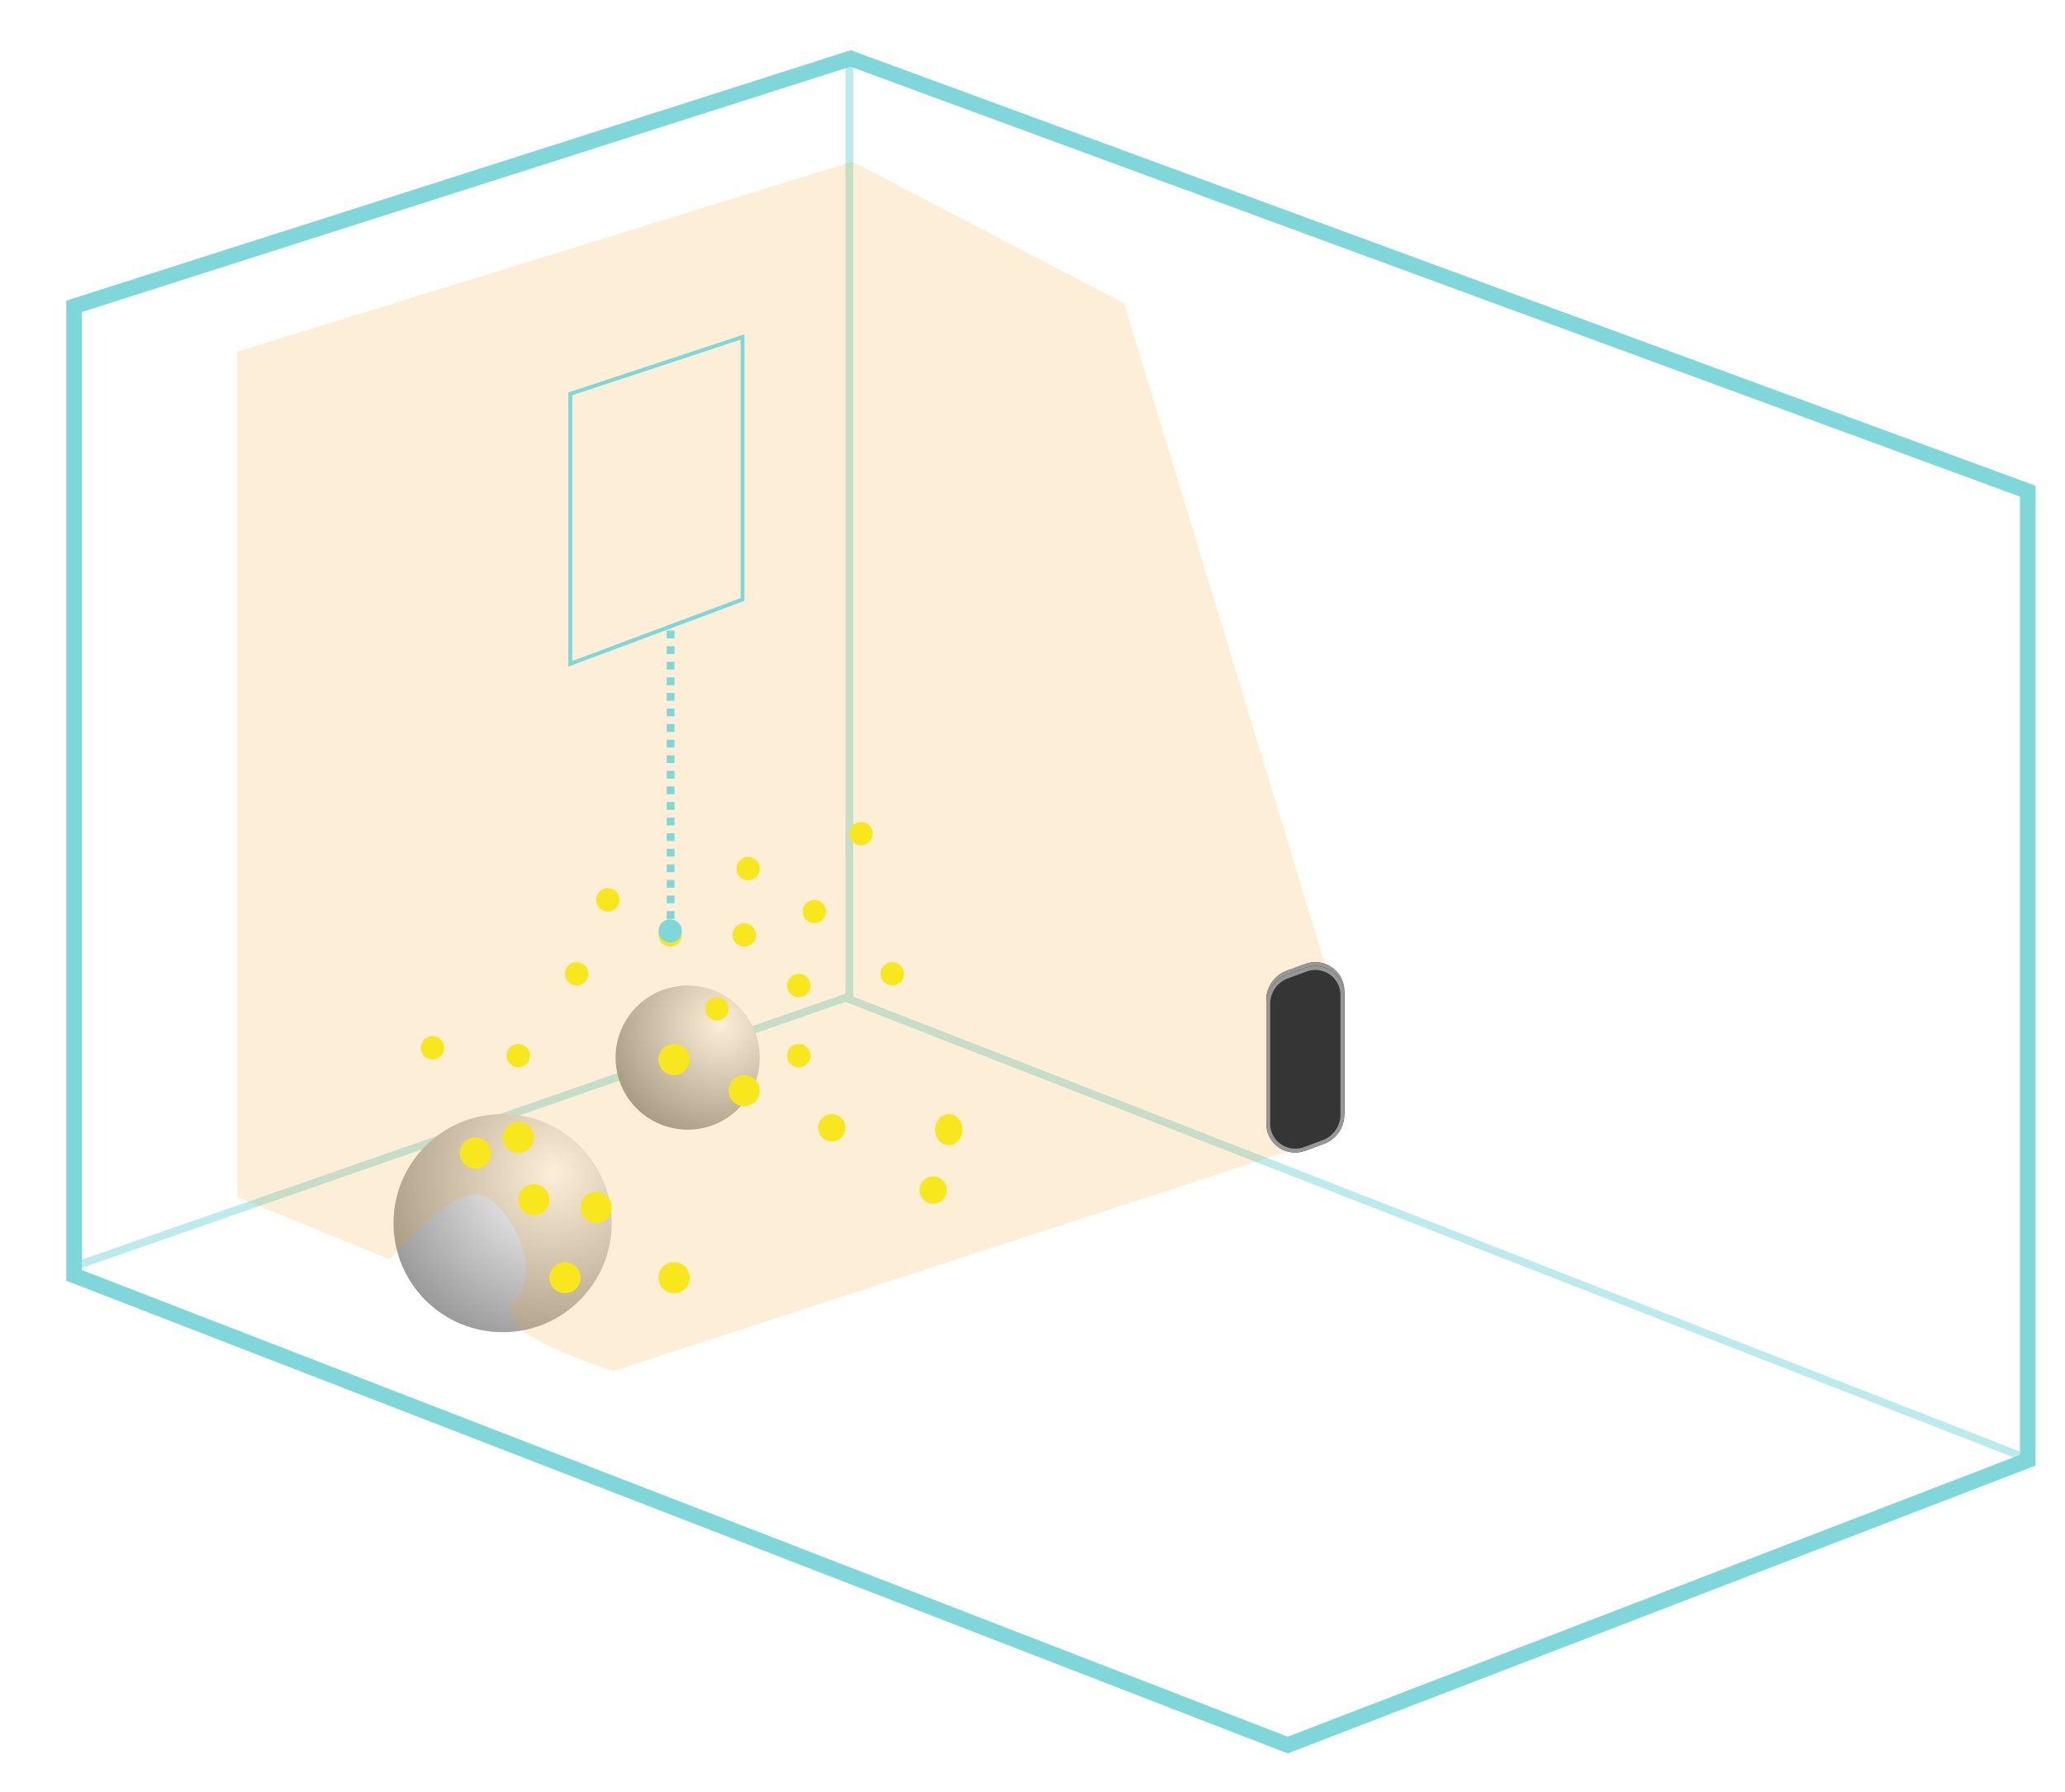
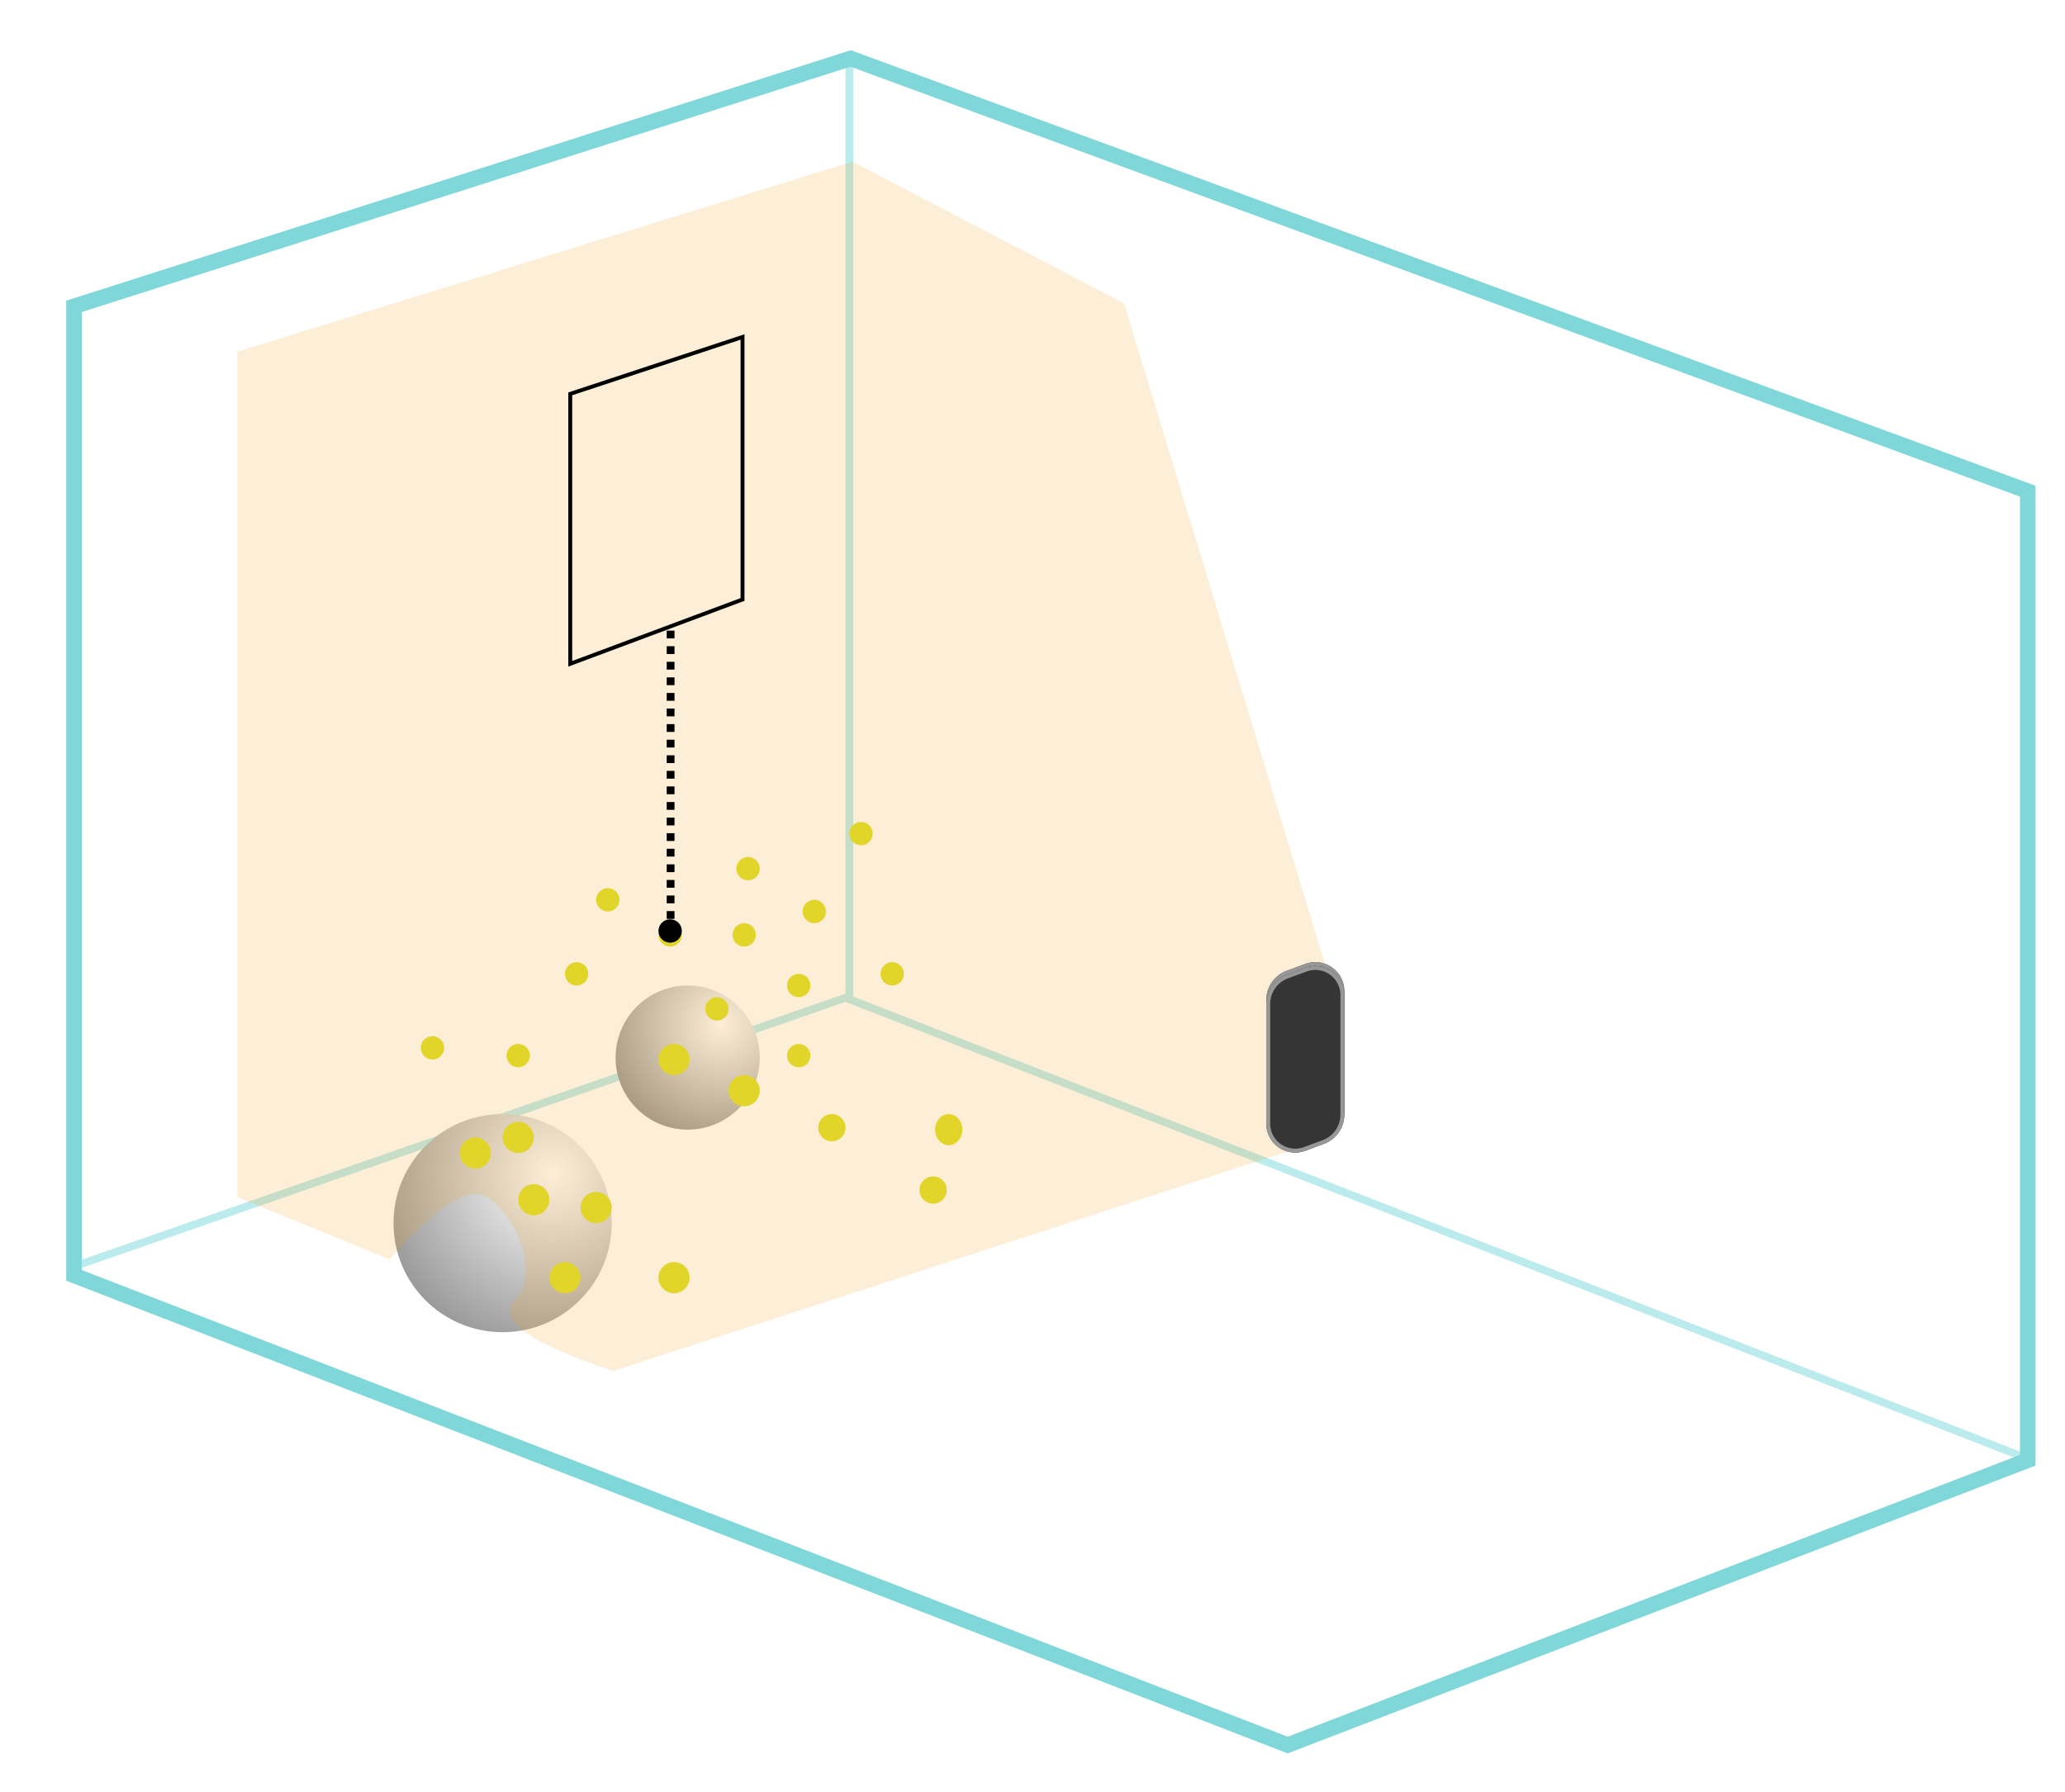
<svg xmlns="http://www.w3.org/2000/svg" xmlns:xlink="http://www.w3.org/1999/xlink" width="530px" height="460px" viewBox="0 0 530 460" version="1.1">
  <defs>
    <radialGradient cx="73.221%" cy="27.169%" fx="73.221%" fy="27.169%" r="207.876%" id="radialGradient-1">
      <stop stop-color="#FFFFFF" offset="0%" />
      <stop stop-color="#000000" offset="100%" />
    </radialGradient>
    <path d="M5.24,2.215 L10.018,0.459 L10.018,0.459 C13.879,-0.96 18.159,1.02 19.578,4.881 C19.88,5.704 20.035,6.574 20.035,7.45 L20.035,38.143 L20.035,38.143 C20.035,41.488 17.954,44.479 14.818,45.643 L10.018,47.424 L10.018,47.424 C6.169,48.852 1.892,46.89 0.464,43.041 C0.157,42.214 8.98985986e-15,41.338 8.8817842e-15,40.456 C5.28025569e-15,32.011 2.64012785e-15,23.566 0,15.121 C1.84503416e-15,13.322 3.69006831e-15,11.523 5.53510247e-15,9.724 L7.10542736e-15,9.724 C9.6736429e-15,6.37 2.092,3.372 5.24,2.215 Z" id="path-2" />
    <path d="M5.24,3.215 L10.018,1.459 L10.018,1.459 C13.879,0.04 18.159,2.02 19.578,5.881 C19.88,6.704 20.035,7.574 20.035,8.45 L20.035,39.143 L20.035,39.143 C20.035,42.488 17.954,45.479 14.818,46.643 L10.018,48.424 L10.018,48.424 C6.169,49.852 1.892,47.89 0.464,44.041 C0.157,43.214 8.98985986e-15,42.338 8.8817842e-15,41.456 C5.28025569e-15,33.011 2.64012785e-15,24.566 0,16.121 C1.84503416e-15,14.322 3.69006831e-15,12.523 5.53510247e-15,10.724 L7.10542736e-15,10.724 C9.6736429e-15,7.37 2.092,4.372 5.24,3.215 Z" id="path-3" />
  </defs>
  <g id="Page-1" stroke="none" stroke-width="1" fill="none" fill-rule="evenodd">
    <g id="What-is-AR">
      <g id="0-4_room" transform="translate(18, 14)">
        <polyline id="Path-2" stroke="#BCEBED" stroke-width="2" transform="translate(250.9492, 301.207) scale(1, -1) translate(-250.9492, -301.207) " points="0 290.938 198.996 360.277 501.898 242.137" />
        <path d="M200,0.5 L200,242.5" id="Path-3" stroke="#BCEBED" stroke-width="2" />
        <polygon id="Path" stroke="#80D7DA" stroke-width="4" points="1 64.645 200.32 1 502.441 112.098 502.441 360.867 312.496 433.988 1 313.414" />
      </g>
      <g id="0-4_balls" transform="translate(101, 253)" fill="url(#radialGradient-1)">
        <circle id="Oval" cx="28" cy="61" r="28" />
        <circle id="Oval-Copy" cx="75.5" cy="18.5" r="18.5" />
      </g>
      <g id="2-4_camera" transform="translate(60, 41)" fill-opacity="0.18" fill="#F5A623">
        <path d="M280.613,208.309 L228.488,36.859 L158.785,0.5 L0.895,49.281 L0.895,266.316 L39.996,282.289 C51.915,268.74 60.233,263.415 64.949,266.316 C72.023,270.668 79.098,285.668 72.023,292.891 C67.307,297.706 75.764,303.733 97.395,310.973 L273.246,253.719 L280.613,208.309 Z" id="Path-5" />
      </g>
-       <g id="3-4_features" transform="translate(108, 211)" fill="#F8E71C">
+       <g id="3-4_features" transform="translate(108, 211)" fill="#E2D52A">
        <circle id="Oval-2" cx="45" cy="99" r="4" />
        <circle id="Oval-2" cx="65" cy="61" r="4" />
        <circle id="Oval-2" cx="83" cy="69" r="4" />
        <circle id="Oval-2" cx="14" cy="85" r="4" />
        <circle id="Oval-2" cx="25" cy="81" r="4" />
        <circle id="Oval-2" cx="131.5" cy="94.5" r="3.5" />
        <ellipse id="Path" cx="135.5" cy="79" rx="3.5" ry="4" />
        <circle id="Oval-2" cx="29" cy="97" r="4" />
        <circle id="Oval-2" cx="97" cy="60" r="3" />
        <circle id="Oval-2" cx="105.5" cy="78.5" r="3.5" />
        <circle id="Oval-2" cx="65" cy="117" r="4" />
        <circle id="Oval-2" cx="113" cy="3" r="3" />
        <circle id="Oval-2" cx="101" cy="23" r="3" />
        <circle id="Oval-2-Copy" cx="84" cy="12" r="3" />
        <circle id="Oval-2-Copy-2" cx="76" cy="48" r="3" />
        <circle id="Oval-2-Copy-3" cx="64" cy="29" r="3" />
        <circle id="Oval-2-Copy-4" cx="40" cy="39" r="3" />
        <circle id="Oval-2-Copy-5" cx="48" cy="20" r="3" />
        <circle id="Oval-2-Copy-6" cx="83" cy="29" r="3" />
        <circle id="Oval-2-Copy-7" cx="25" cy="60" r="3" />
        <circle id="Oval-2-Copy-8" cx="3" cy="58" r="3" />
        <circle id="Oval-2" cx="121" cy="39" r="3" />
        <circle id="Oval-2" cx="97" cy="42" r="3" />
        <circle id="Oval-2" cx="37" cy="117" r="4" />
      </g>
      <g id="1-4_phone" transform="translate(325, 247)">
        <g id="Rectangle">
          <use fill="#3A3A3A" fill-rule="evenodd" xlink:href="#path-2" />
          <path stroke="#979797" stroke-width="1" d="M5.413,2.684 C2.461,3.769 0.5,6.579 0.5,9.724 L0.5,40.456 C0.5,41.279 0.647,42.096 0.933,42.867 C2.265,46.457 6.254,48.287 9.844,46.955 L14.644,45.174 C17.584,44.083 19.535,41.278 19.535,38.143 L19.535,7.45 C19.535,6.632 19.391,5.821 19.109,5.053 C17.785,1.452 13.792,-0.395 10.19,0.929 L5.413,2.684 Z" />
        </g>
        <g id="Rectangle">
          <use fill="#353535" fill-rule="evenodd" xlink:href="#path-3" />
          <path stroke="#979797" stroke-width="1" d="M5.413,3.684 C2.461,4.769 0.5,7.579 0.5,10.724 L0.5,41.456 C0.5,42.279 0.647,43.096 0.933,43.867 C2.265,47.457 6.254,49.287 9.844,47.955 L14.644,46.174 C17.584,45.083 19.535,42.278 19.535,39.143 L19.535,8.45 C19.535,7.632 19.391,6.821 19.109,6.053 C17.785,2.452 13.792,0.605 10.19,1.929 L5.413,3.684 Z" />
        </g>
      </g>
      <g id="4-4_anchors" transform="translate(146, 86)">
-         <path d="M26.117,153.895 L26.117,75" id="Path-4" stroke="#80D7DA" stroke-width="2" stroke-dasharray="2,2" />
-         <polygon id="Path-6" stroke="#80D7DA" points="0.359 15.109 44.578 0.504 44.578 67.895 0.359 84.416" />
-         <circle id="Oval-2-Copy-3" fill="#80D7DA" cx="26" cy="153" r="3" />
+         <path d="M26.117,153.895 L26.117,75" id="Path-4" stroke="#000000" stroke-width="2" stroke-dasharray="2,2" />
+         <polygon id="Path-6" stroke="#000000" points="0.359 15.109 44.578 0.504 44.578 67.895 0.359 84.416" />
+         <circle id="Oval-2-Copy-3" fill="#000000" cx="26" cy="153" r="3" />
      </g>
    </g>
  </g>
</svg>
